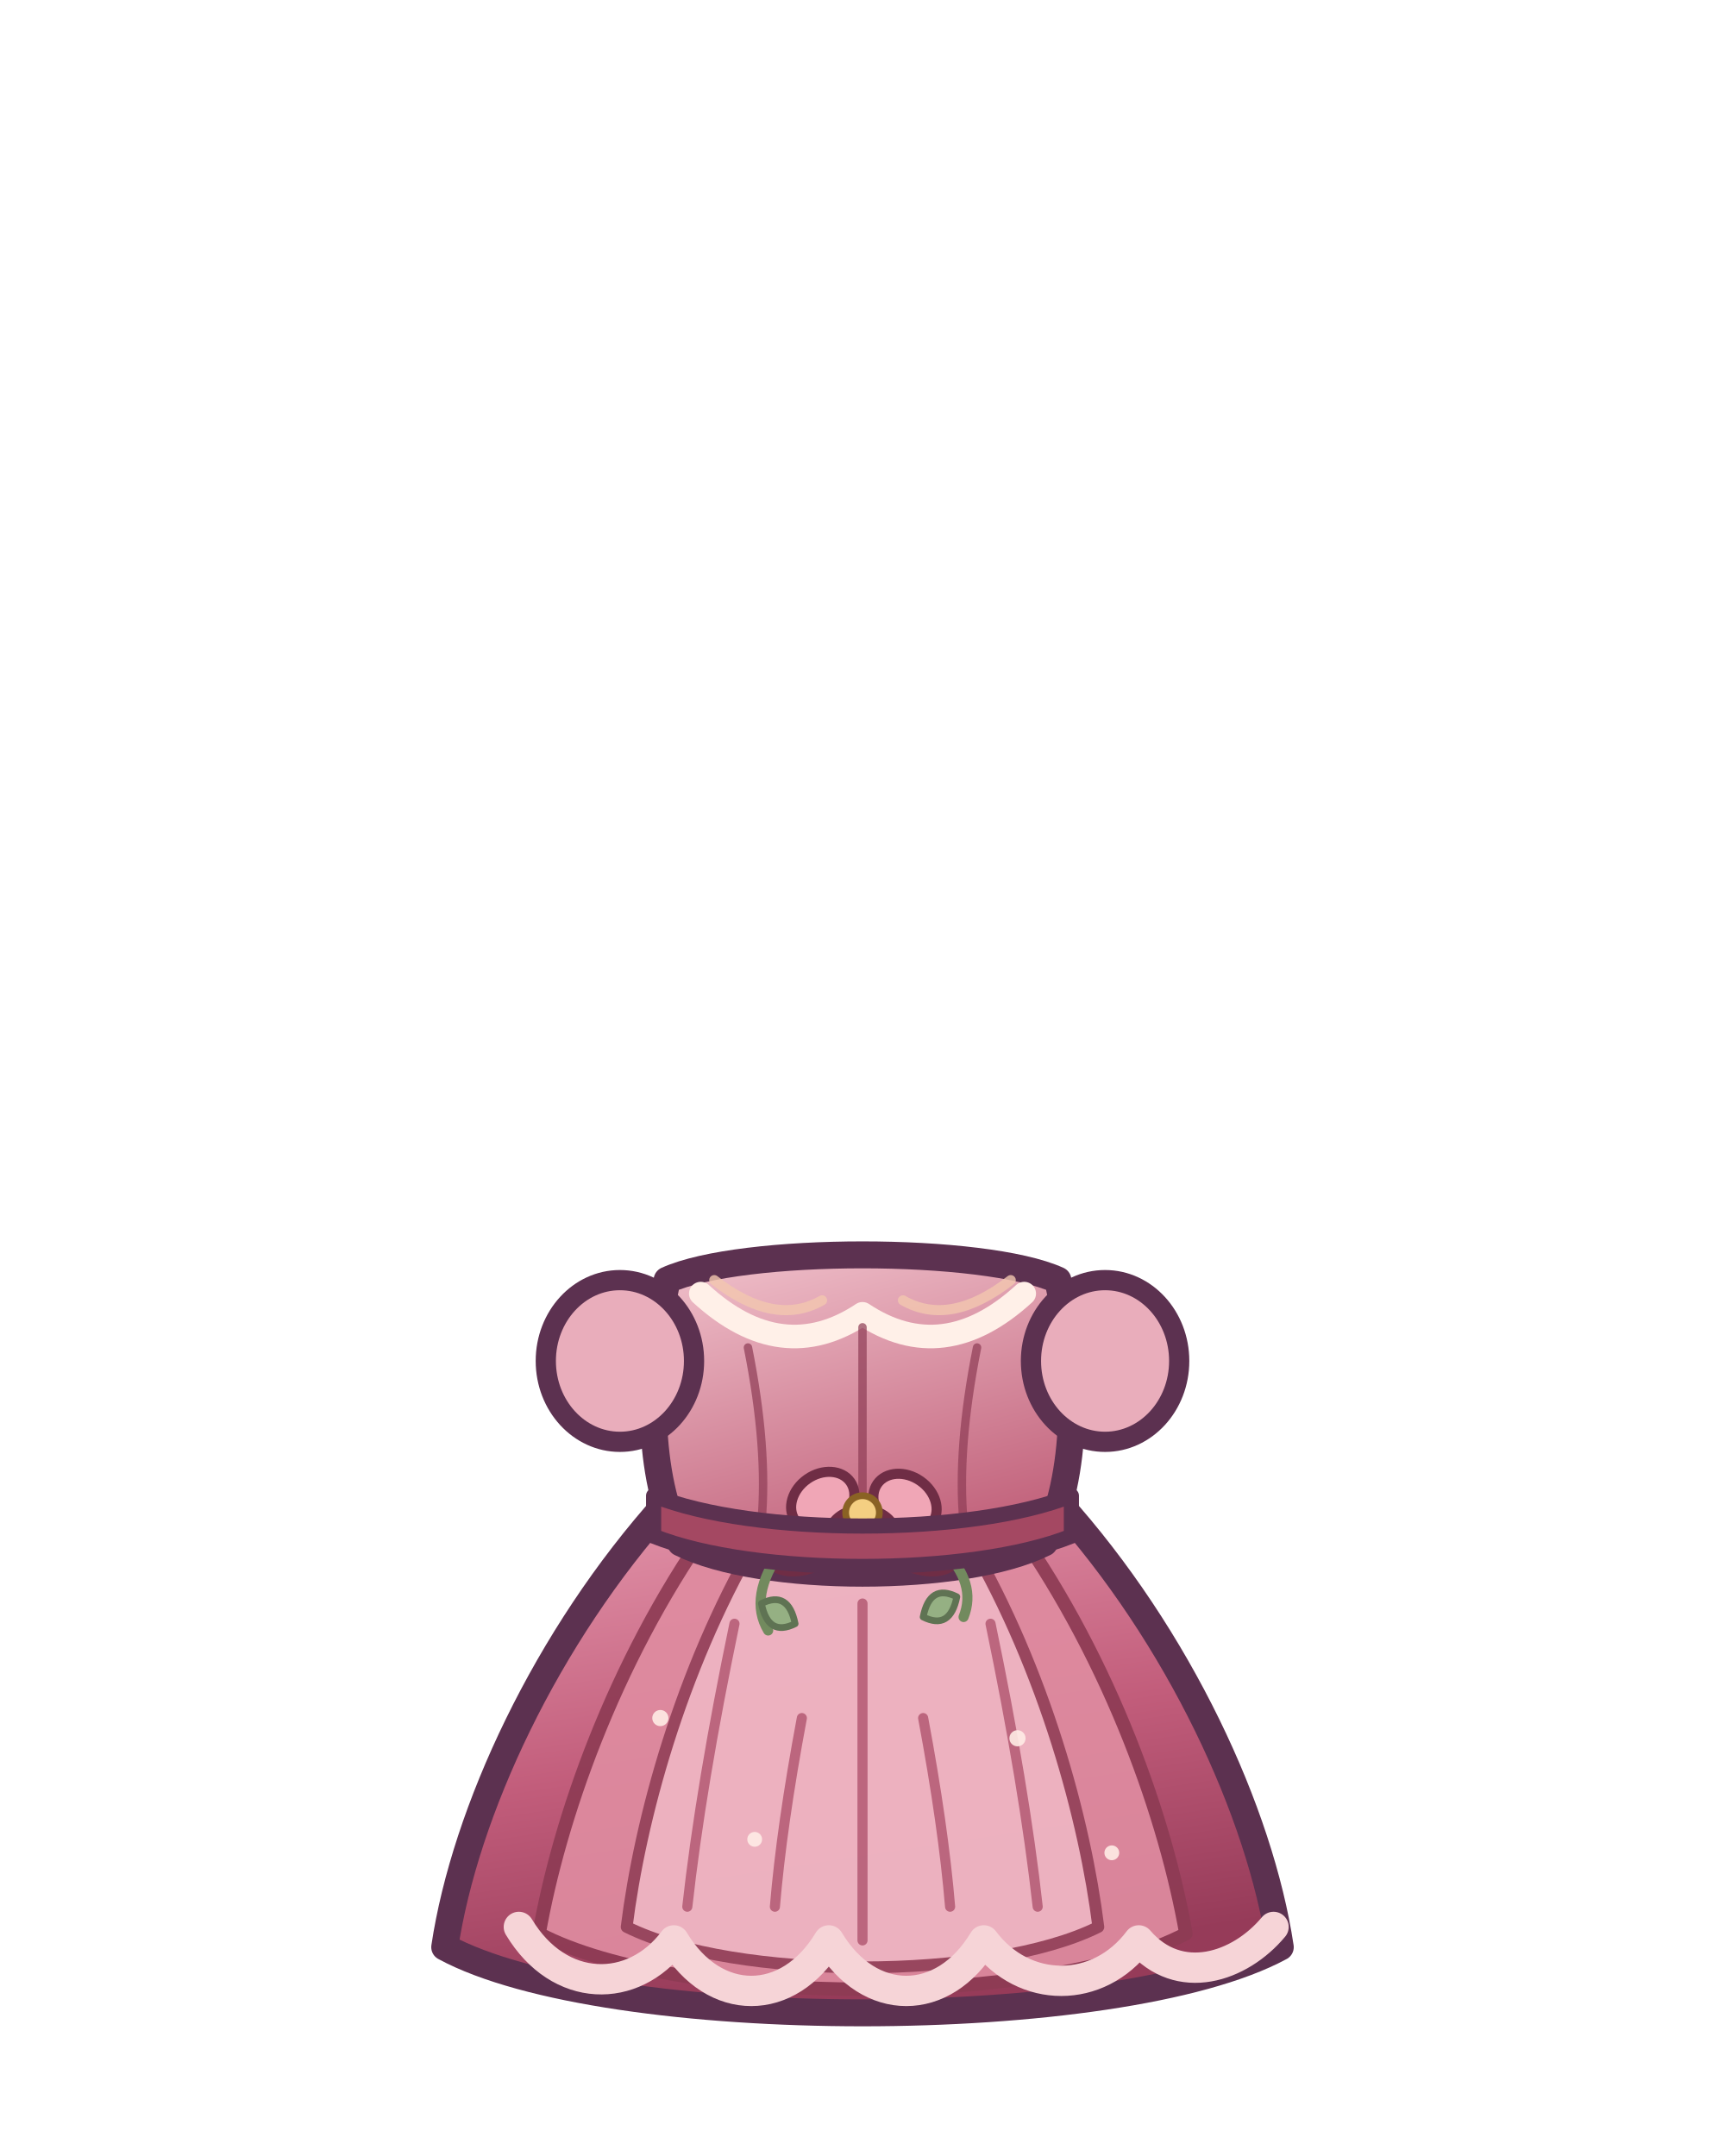
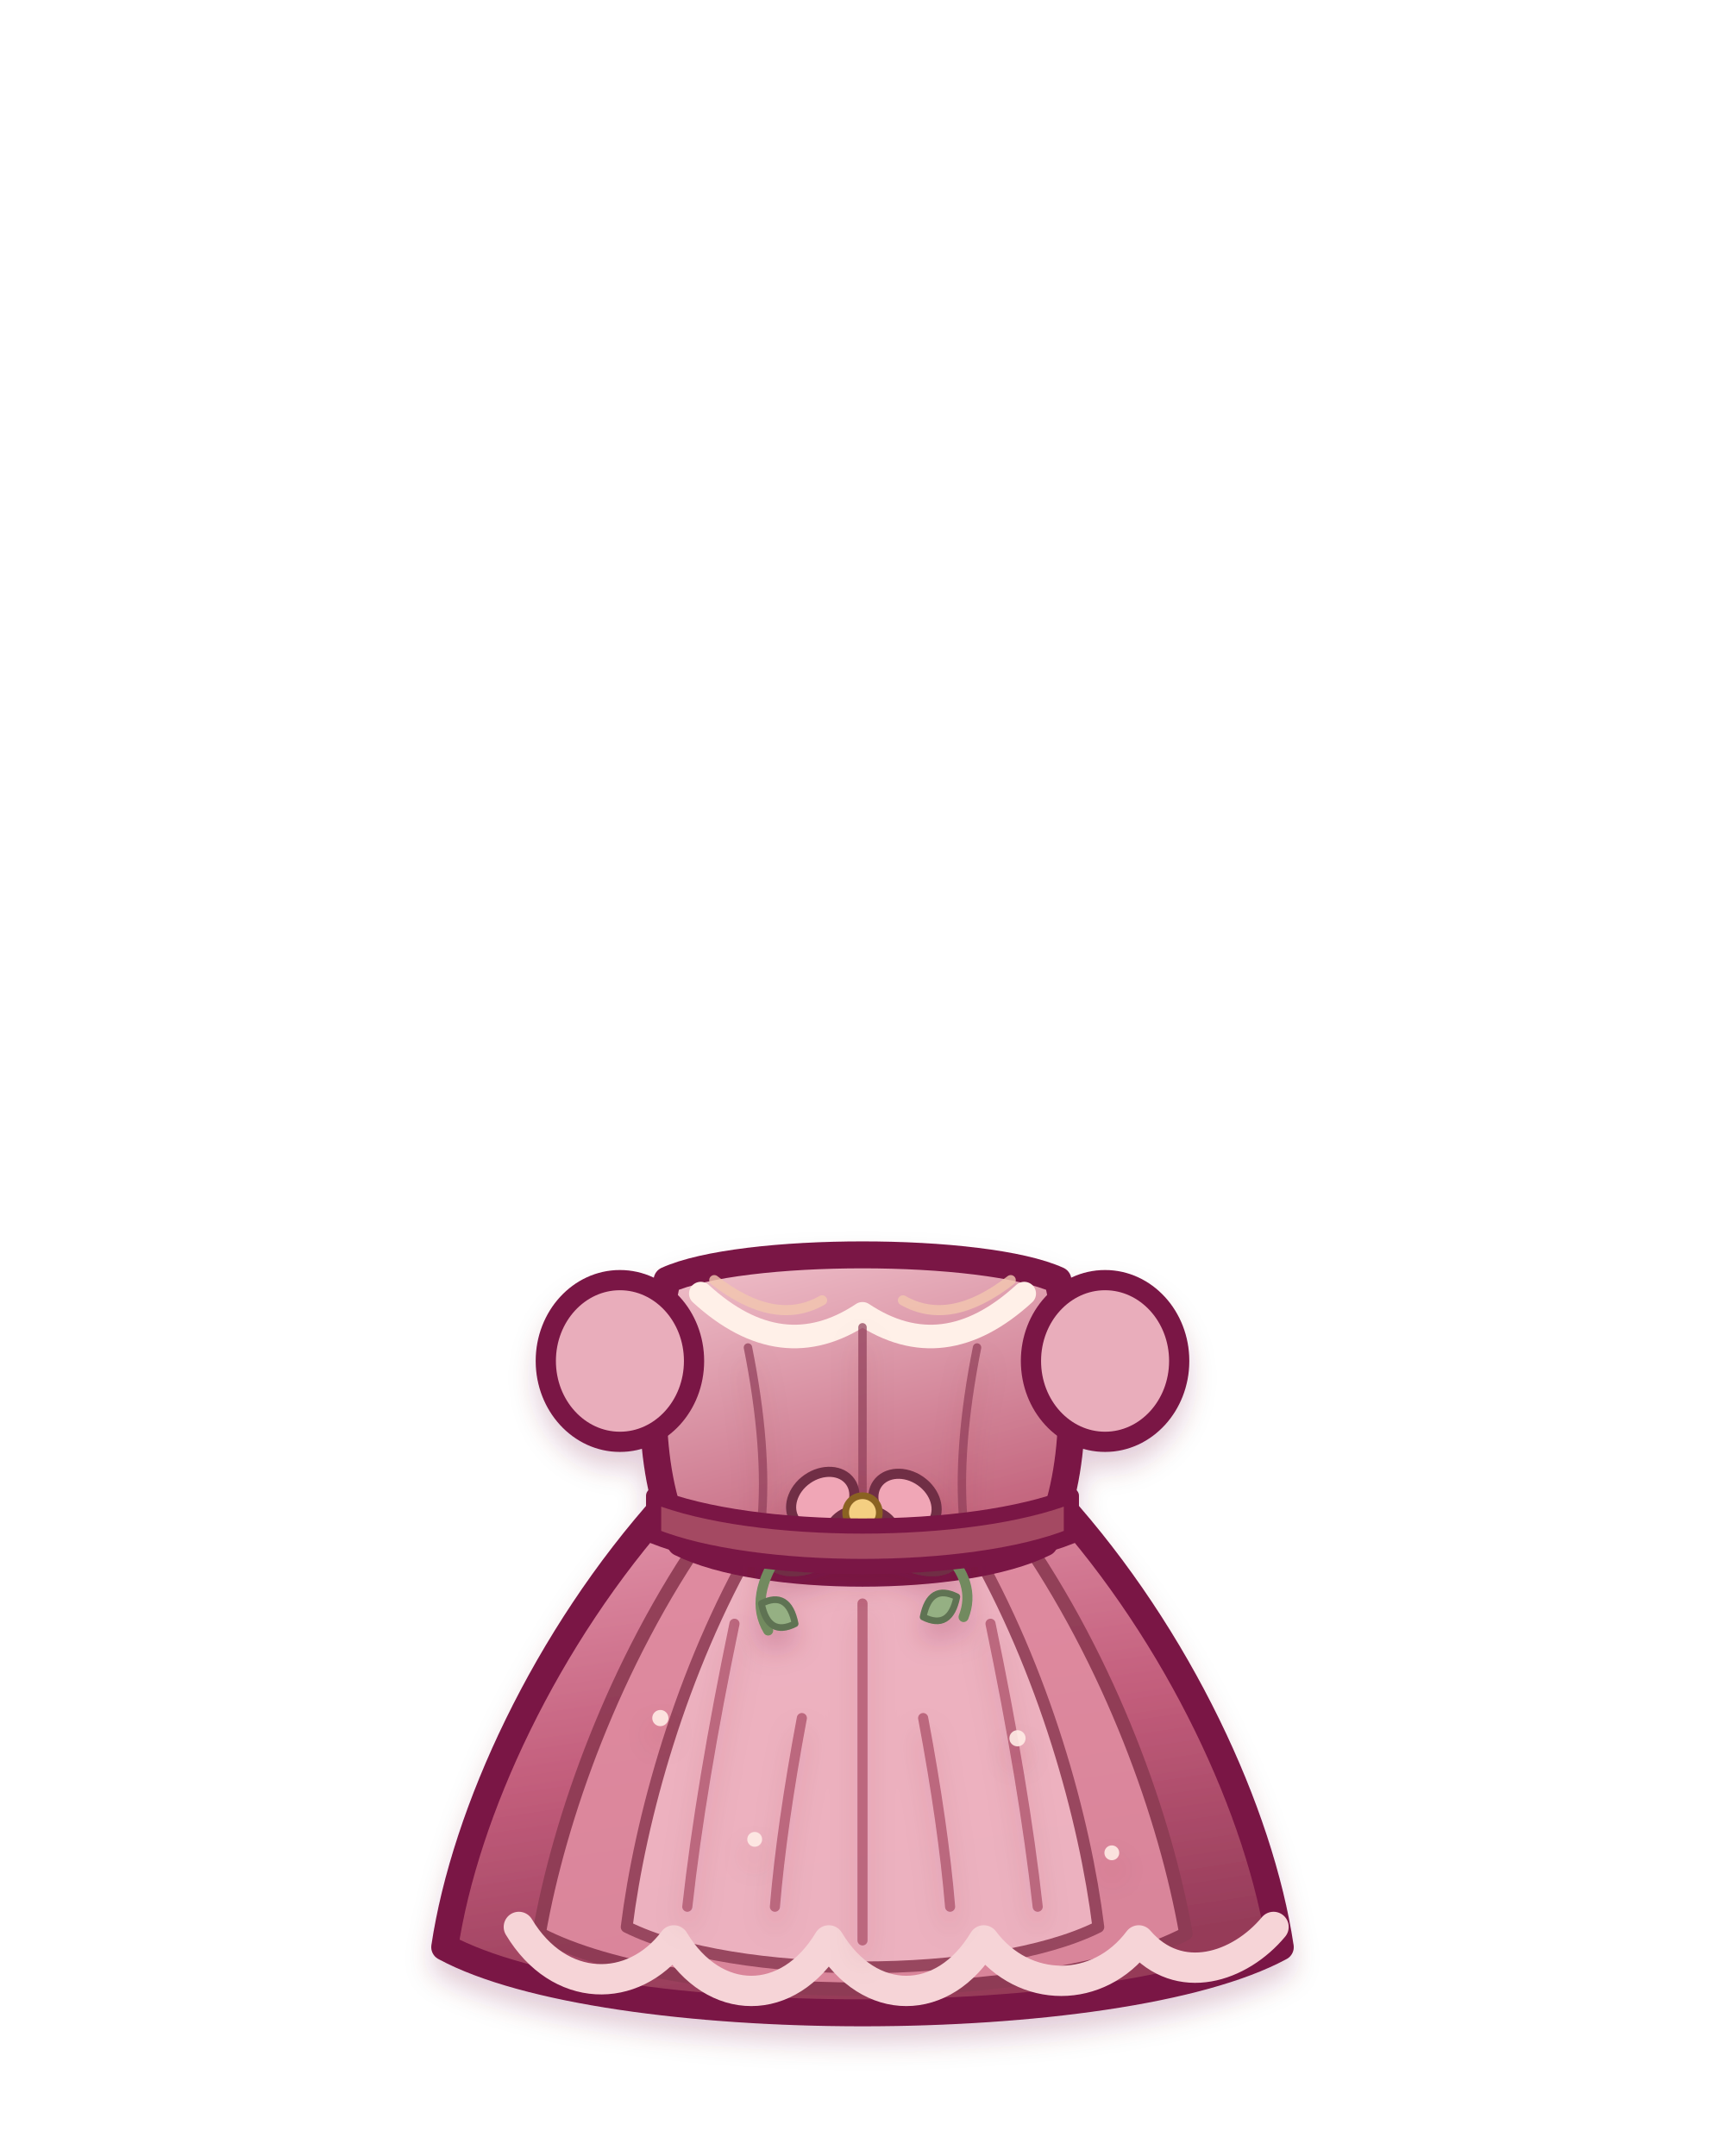
<svg xmlns="http://www.w3.org/2000/svg" viewBox="0 0 512 640" width="512" height="640">
+   <defs>
+     <filter id="glossShadow" x="-.2" y="-.2" width="1.4" height="1.5">
+       <feDropShadow dx="0" dy="5" stdDeviation="4" flood-color="#71143d" flood-opacity=".2" />
+     </filter>
+   </defs>
  <defs>
    <linearGradient id="rosebudSkirt" x1="0" y1="0" x2="0.25" y2="1">
      <stop offset="0" stop-color="#e598ad" />
      <stop offset="0.55" stop-color="#c25d7b" />
      <stop offset="1" stop-color="#963b59" />
    </linearGradient>
    <linearGradient id="rosebudBodice" x1="0" y1="0" x2="0.35" y2="1">
      <stop offset="0" stop-color="#f1c3cd" />
      <stop offset="1" stop-color="#c2637c" />
    </linearGradient>
  </defs>
-   <g id="buffy-rosebud-ballgown" stroke-linejoin="round">
-     <path d="M198 446 C162 486 138 538 132 578 C180 604 332 604 380 578 C374 538 350 486 314 446 Z" fill="url(#rosebudSkirt)" stroke="#5c3150" stroke-width="8" />
+   <g filter="url(#glossShadow)" id="buffy-rosebud-ballgown" stroke-linejoin="round">
+     <path d="M198 446 C162 486 138 538 132 578 C180 604 332 604 380 578 C374 538 350 486 314 446 Z" fill="url(#rosebudSkirt)" stroke="#7a1645" stroke-width="8" />
    <path d="M210 454 C182 494 166 540 160 574 C202 596 310 596 352 574 C346 540 330 494 302 454 Z" fill="#de8ba0" stroke="#8d3b54" stroke-width="4" opacity="0.92" />
    <path d="M224 458 C202 496 190 540 186 572 C218 588 294 588 326 572 C322 540 310 496 288 458 Z" fill="#f0b8c5" stroke="#8d3b54" stroke-width="3.5" opacity="0.85" />
    <path d="M154 572 C166 592 188 592 200 576 C212 596 234 596 246 576 C258 596 280 596 292 576 C304 592 326 592 338 576 C350 590 368 584 378 572" fill="none" stroke="#f6d4d7" stroke-width="9" stroke-linecap="round" />
-     <g fill="none" stroke="#a74662" stroke-width="3" stroke-linecap="round" opacity="0.7">
+     <g filter="url(#glossShadow)" fill="none" stroke="#a74662" stroke-width="3" stroke-linecap="round" opacity="0.7">
      <path d="M218 482 Q208 530 204 566" />
      <path d="M256 476 V576" />
      <path d="M294 482 Q304 530 308 566" />
      <path d="M238 510 Q232 542 230 566" />
      <path d="M274 510 Q280 542 282 566" />
    </g>
-     <path d="M198 380 C192 408 192 438 202 458 C226 470 286 470 310 458 C320 438 320 408 314 380 C292 370 220 370 198 380 Z" fill="url(#rosebudBodice)" stroke="#5c3150" stroke-width="8" />
+     <path d="M198 380 C192 408 192 438 202 458 C226 470 286 470 310 458 C320 438 320 408 314 380 C292 370 220 370 198 380 Z" fill="url(#rosebudBodice)" stroke="#7a1645" stroke-width="8" />
    <path d="M208 384 Q232 406 256 390 Q280 406 304 384" fill="none" stroke="#fff0e8" stroke-width="7" stroke-linecap="round" />
    <path d="M212 380 Q230 394 244 386 M300 380 Q282 394 268 386" fill="none" stroke="#f2c7af" stroke-width="3" stroke-linecap="round" opacity="0.8" />
-     <g fill="none" stroke="#8d3b54" stroke-width="2.5" stroke-linecap="round" opacity="0.7">
+     <g filter="url(#glossShadow)" fill="none" stroke="#8d3b54" stroke-width="2.5" stroke-linecap="round" opacity="0.7">
      <path d="M222 400 Q228 430 226 452" />
      <path d="M256 394 V456" />
      <path d="M290 400 Q284 430 286 452" />
    </g>
-     <ellipse cx="184" cy="404" rx="22" ry="24" fill="#e9adbb" stroke="#5c3150" stroke-width="6" />
-     <ellipse cx="328" cy="404" rx="22" ry="24" fill="#e9adbb" stroke="#5c3150" stroke-width="6" />
-     <g transform="translate(256 452)">
+     <ellipse cx="184" cy="404" rx="22" ry="24" fill="#e9adbb" stroke="#7a1645" stroke-width="6" />
+     <ellipse cx="328" cy="404" rx="22" ry="24" fill="#e9adbb" stroke="#7a1645" stroke-width="6" />
+     <g filter="url(#glossShadow)" transform="translate(256 452)">
      <ellipse cx="-17" cy="-2" rx="13" ry="8" fill="#e8879d" stroke="#6f2d45" stroke-width="3" transform="rotate(-25)" />
      <ellipse cx="17" cy="-2" rx="13" ry="8" fill="#e8879d" stroke="#6f2d45" stroke-width="3" transform="rotate(25)" />
      <ellipse cx="-6" cy="-12" rx="10" ry="8" fill="#f0a6b6" stroke="#6f2d45" stroke-width="3" transform="rotate(-35)" />
      <ellipse cx="7" cy="-12" rx="10" ry="8" fill="#f0a6b6" stroke="#6f2d45" stroke-width="3" transform="rotate(35)" />
      <ellipse cx="0" cy="4" rx="10" ry="8" fill="#d66c86" stroke="#6f2d45" stroke-width="3" />
      <circle cx="0" cy="-3" r="5" fill="#f4cf82" stroke="#8a6224" stroke-width="2" />
      <path d="M-24 8 Q-34 22 -28 32 M24 8 Q34 18 30 28" fill="none" stroke="#728a5e" stroke-width="3" stroke-linecap="round" />
      <path d="M-30 24 Q-22 20 -20 30 Q-28 34 -30 24 Z M28 22 Q20 18 18 28 Q26 32 28 22 Z" fill="#95b083" stroke="#5f7353" stroke-width="2" />
    </g>
-     <path d="M194 444 C224 456 288 456 318 444 L318 456 C288 468 224 468 194 456 Z" fill="#a44862" stroke="#5c3150" stroke-width="4.5" />
-     <g fill="#ffece6" opacity="0.9">
+     <path d="M194 444 C224 456 288 456 318 444 L318 456 C288 468 224 468 194 456 Z" fill="#a44862" stroke="#7a1645" stroke-width="4.5" />
+     <g filter="url(#glossShadow)" fill="#ffece6" opacity="0.9">
      <circle cx="196" cy="510" r="2.4" />
      <circle cx="224" cy="546" r="2.2" />
      <circle cx="302" cy="516" r="2.4" />
      <circle cx="330" cy="550" r="2.2" />
    </g>
  </g>
</svg>
